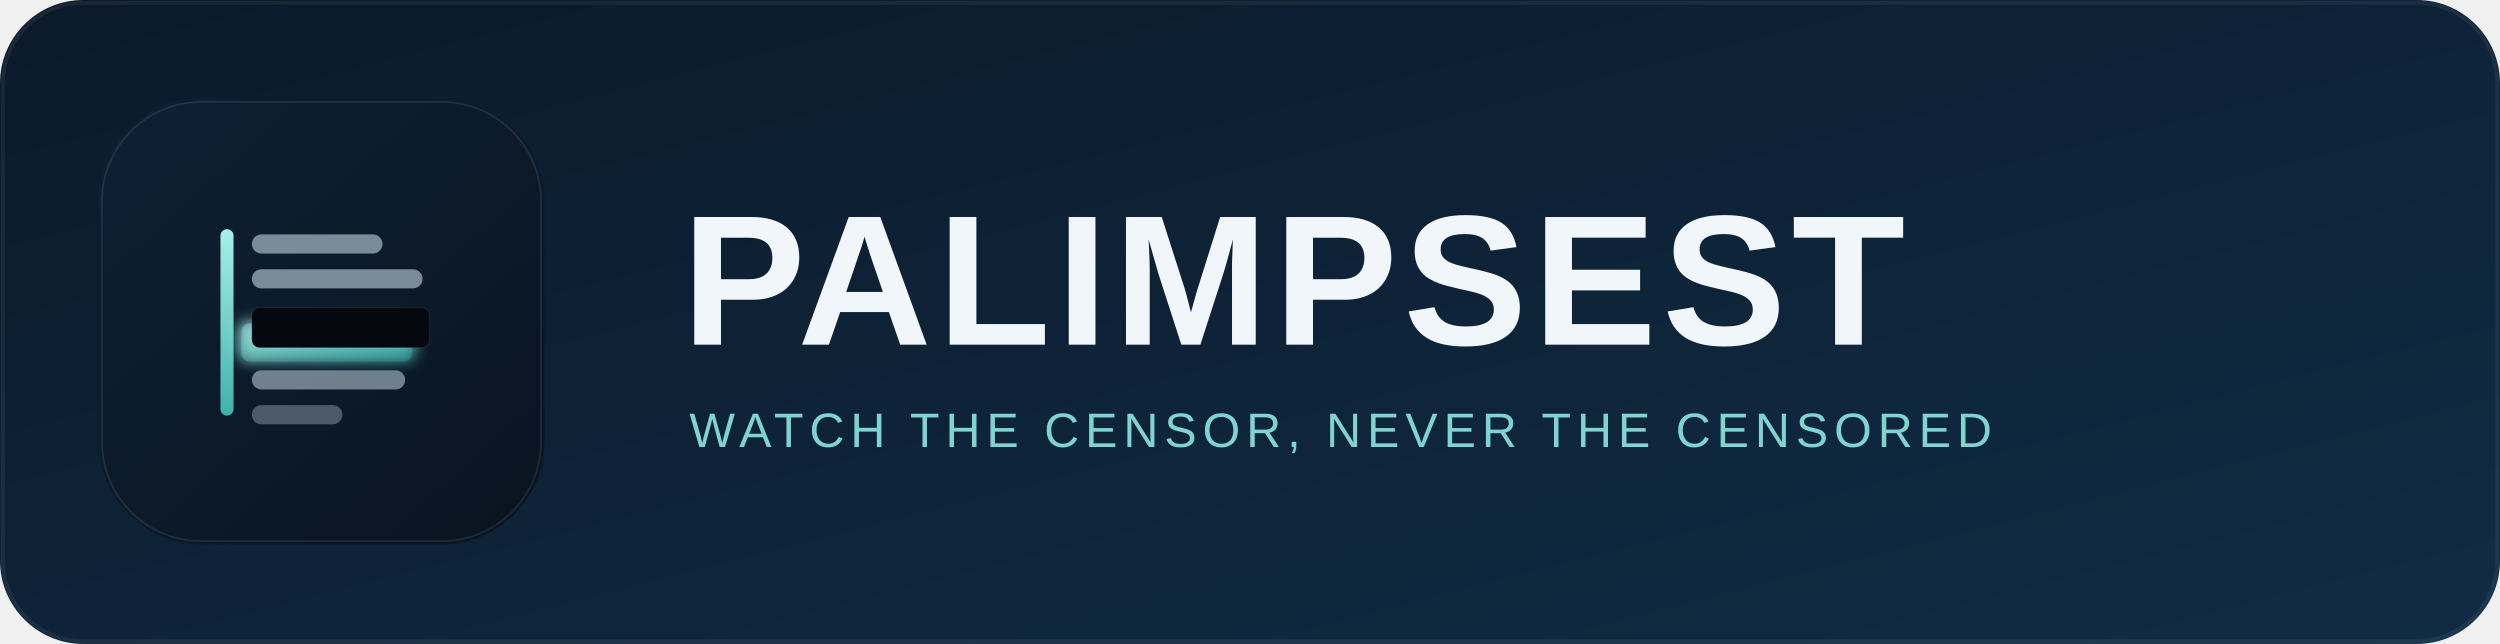
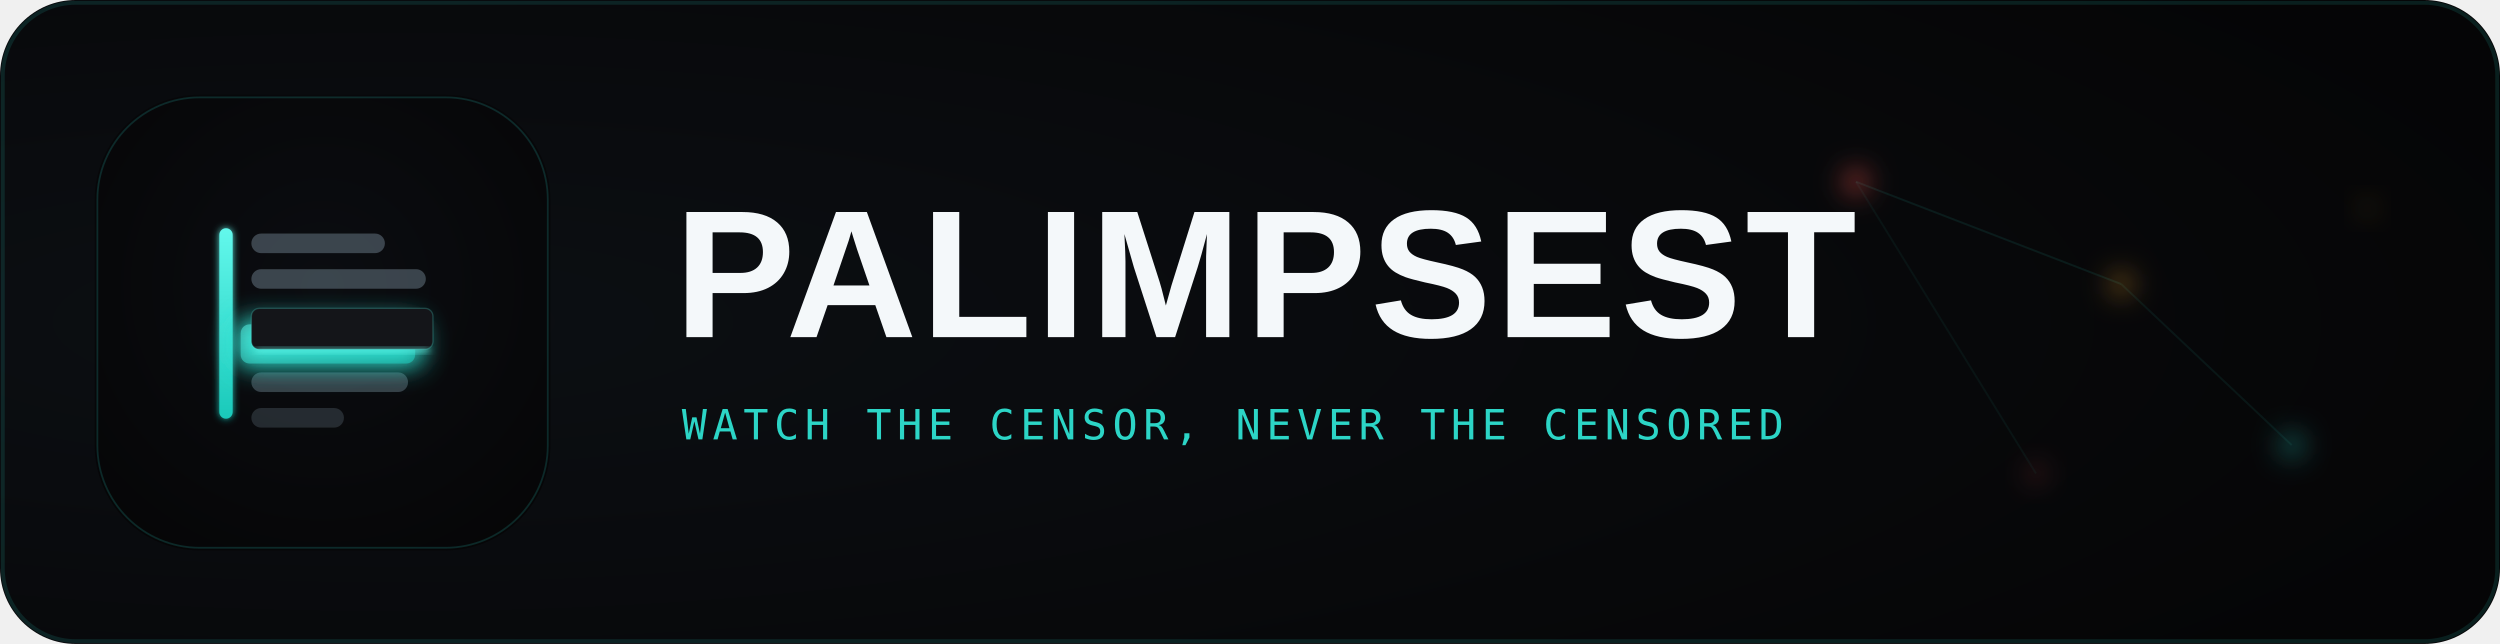
<svg xmlns="http://www.w3.org/2000/svg" viewBox="0 0 1320 340" width="1320" height="340" role="img" aria-label="Palimpsest — watch the censor, never the censored">
  <defs>
-     <linearGradient id="panel" x1="0" y1="0" x2="1" y2="1">
-       <stop offset="0" stop-color="#0c1a2b" />
-       <stop offset="1" stop-color="#102c44" />
-     </linearGradient>
-     <linearGradient id="bg2" x1="0" y1="0" x2="0.9" y2="1">
-       <stop offset="0" stop-color="#0e2035" />
-       <stop offset="1" stop-color="#0a1521" />
-     </linearGradient>
-     <linearGradient id="teal" x1="0" y1="0" x2="1" y2="1">
-       <stop offset="0" stop-color="#a6efe9" />
-       <stop offset="1" stop-color="#39aaa5" />
+     <radialGradient id="panel" cx="0.16" cy="0.5" r="0.9">
+       <stop offset="0" stop-color="#0c0f13" />
+       <stop offset="1" stop-color="#050506" />
+     </radialGradient>
+     <radialGradient id="bg" cx="0.5" cy="0.42" r="0.75">
+       <stop offset="0" stop-color="#0b0d11" />
+       <stop offset="1" stop-color="#050506" />
+     </radialGradient>
+     <linearGradient id="cyan" x1="0" y1="0" x2="1" y2="1">
+       <stop offset="0" stop-color="#5cf7ea" />
+       <stop offset="1" stop-color="#20d6c6" />
    </linearGradient>
    <linearGradient id="spine" x1="0" y1="0" x2="0" y2="1">
-       <stop offset="0" stop-color="#a6efe9" />
-       <stop offset="1" stop-color="#3fb1ab" />
+       <stop offset="0" stop-color="#63f8ec" />
+       <stop offset="1" stop-color="#19c9ba" />
    </linearGradient>
-     <filter id="glow" x="-80%" y="-80%" width="260%" height="260%">
-       <feGaussianBlur stdDeviation="8" />
+     <filter id="bloom" x="-120%" y="-120%" width="340%" height="340%">
+       <feGaussianBlur stdDeviation="14" />
+     </filter>
+     <filter id="soft" x="-60%" y="-60%" width="220%" height="220%">
+       <feGaussianBlur stdDeviation="4" />
+     </filter>
+     <filter id="node" x="-150%" y="-150%" width="400%" height="400%">
+       <feGaussianBlur stdDeviation="7" />
    </filter>
  </defs>
-   <rect x="0" y="0" width="1320" height="340" rx="44" fill="url(#panel)" />
-   <rect x="1.5" y="1.5" width="1317" height="337" rx="42.5" fill="none" stroke="#ffffff" stroke-opacity="0.06" stroke-width="2" />
-   <g transform="translate(52,52) scale(0.46)">
-     <rect x="0" y="0" width="512" height="512" rx="118" fill="url(#bg2)" />
-     <rect x="4" y="4" width="504" height="504" rx="114" fill="none" stroke="#ffffff" stroke-opacity="0.09" stroke-width="2" />
+   <rect x="0" y="0" width="1320" height="340" rx="40" fill="url(#panel)" />
+   <rect x="1.5" y="1.5" width="1317" height="337" rx="38.5" fill="none" stroke="#2fe6d6" stroke-opacity="0.12" stroke-width="2" />
+   <g opacity="0.9">
+     <line x1="980" y1="96" x2="1120" y2="150" stroke="#2fe6d6" stroke-opacity="0.10" stroke-width="1" />
+     <line x1="1120" y1="150" x2="1210" y2="235" stroke="#2fe6d6" stroke-opacity="0.08" stroke-width="1" />
+     <line x1="980" y1="96" x2="1075" y2="250" stroke="#2fe6d6" stroke-opacity="0.06" stroke-width="1" />
+     <circle cx="980" cy="96" r="7" fill="#ff5a52" filter="url(#node)" opacity="0.55" />
+     <circle cx="1120" cy="150" r="6" fill="#ffb02e" filter="url(#node)" opacity="0.5" />
+     <circle cx="1210" cy="235" r="6" fill="#2fe6d6" filter="url(#node)" opacity="0.5" />
+     <circle cx="1075" cy="250" r="4" fill="#ff5a52" filter="url(#node)" opacity="0.4" />
+     <circle cx="1250" cy="110" r="3" fill="#ffb02e" filter="url(#node)" opacity="0.35" />
+   </g>
+   <g transform="translate(50,50) scale(0.47)">
+     <rect x="0" y="0" width="512" height="512" rx="118" fill="url(#bg)" />
+     <rect x="3" y="3" width="506" height="506" rx="115" fill="none" stroke="#2fe6d6" stroke-opacity="0.16" stroke-width="2" />
+     <rect x="140" y="150" width="15" height="214" rx="7.5" fill="url(#spine)" filter="url(#soft)" opacity="0.9" />
    <rect x="140" y="150" width="15" height="214" rx="7.5" fill="url(#spine)" />
-     <g fill="#d6e5f2">
-       <rect x="176" y="156" width="150" height="22" rx="11" opacity="0.55" />
-       <rect x="176" y="196" width="196" height="22" rx="11" opacity="0.55" />
-       <rect x="176" y="312" width="176" height="22" rx="11" opacity="0.5" />
-       <rect x="176" y="352" width="104" height="22" rx="11" opacity="0.32" />
+     <g fill="#7f93a1">
+       <rect x="176" y="156" width="150" height="22" rx="11" opacity="0.42" />
+       <rect x="176" y="196" width="196" height="22" rx="11" opacity="0.42" />
+       <rect x="176" y="312" width="176" height="22" rx="11" opacity="0.38" />
+       <rect x="176" y="352" width="104" height="22" rx="11" opacity="0.24" />
    </g>
-     <rect x="160" y="256" width="204" height="46" rx="12" fill="url(#teal)" opacity="0.9" filter="url(#glow)" />
-     <rect x="164" y="258" width="196" height="44" rx="10" fill="url(#teal)" opacity="0.35" />
-     <rect x="176" y="240" width="204" height="46" rx="9" fill="#05090f" />
-     <rect x="176" y="240" width="204" height="46" rx="9" fill="none" stroke="#ffffff" stroke-opacity="0.06" stroke-width="1.5" />
+     <rect x="158" y="252" width="212" height="54" rx="16" fill="#2fe6d6" opacity="0.95" filter="url(#bloom)" />
+     <rect x="164" y="258" width="196" height="44" rx="10" fill="url(#cyan)" opacity="0.5" />
+     <rect x="176" y="240" width="204" height="46" rx="9" fill="#141519" />
+     <rect x="176" y="240" width="204" height="46" rx="9" fill="none" stroke="#5cf7ea" stroke-opacity="0.22" stroke-width="1.5" />
+     <rect x="180" y="285" width="196" height="4" rx="2" fill="#6cfaee" opacity="0.95" filter="url(#soft)" />
  </g>
-   <text x="360" y="182" font-family="'Avenir Next','Futura','Helvetica Neue',Arial,sans-serif" font-weight="600" font-size="98" letter-spacing="3" fill="#f0f6fa">PALIMPSEST</text>
-   <text x="364" y="236" font-family="'Avenir Next','Helvetica Neue',Arial,sans-serif" font-weight="500" font-size="25.5" letter-spacing="3.2" fill="#7fd4d0">WATCH THE CENSOR, NEVER THE CENSORED</text>
+   <text x="356" y="178" font-family="'Helvetica Neue',Arial,sans-serif" font-weight="700" font-size="96" letter-spacing="2" fill="#f4f8fa">PALIMPSEST</text>
+   <text x="360" y="232" font-family="'SF Mono','JetBrains Mono','Menlo',monospace" font-weight="500" font-size="22" letter-spacing="3" fill="#2fe6d6" fill-opacity="0.92">WATCH THE CENSOR, NEVER THE CENSORED</text>
</svg>
